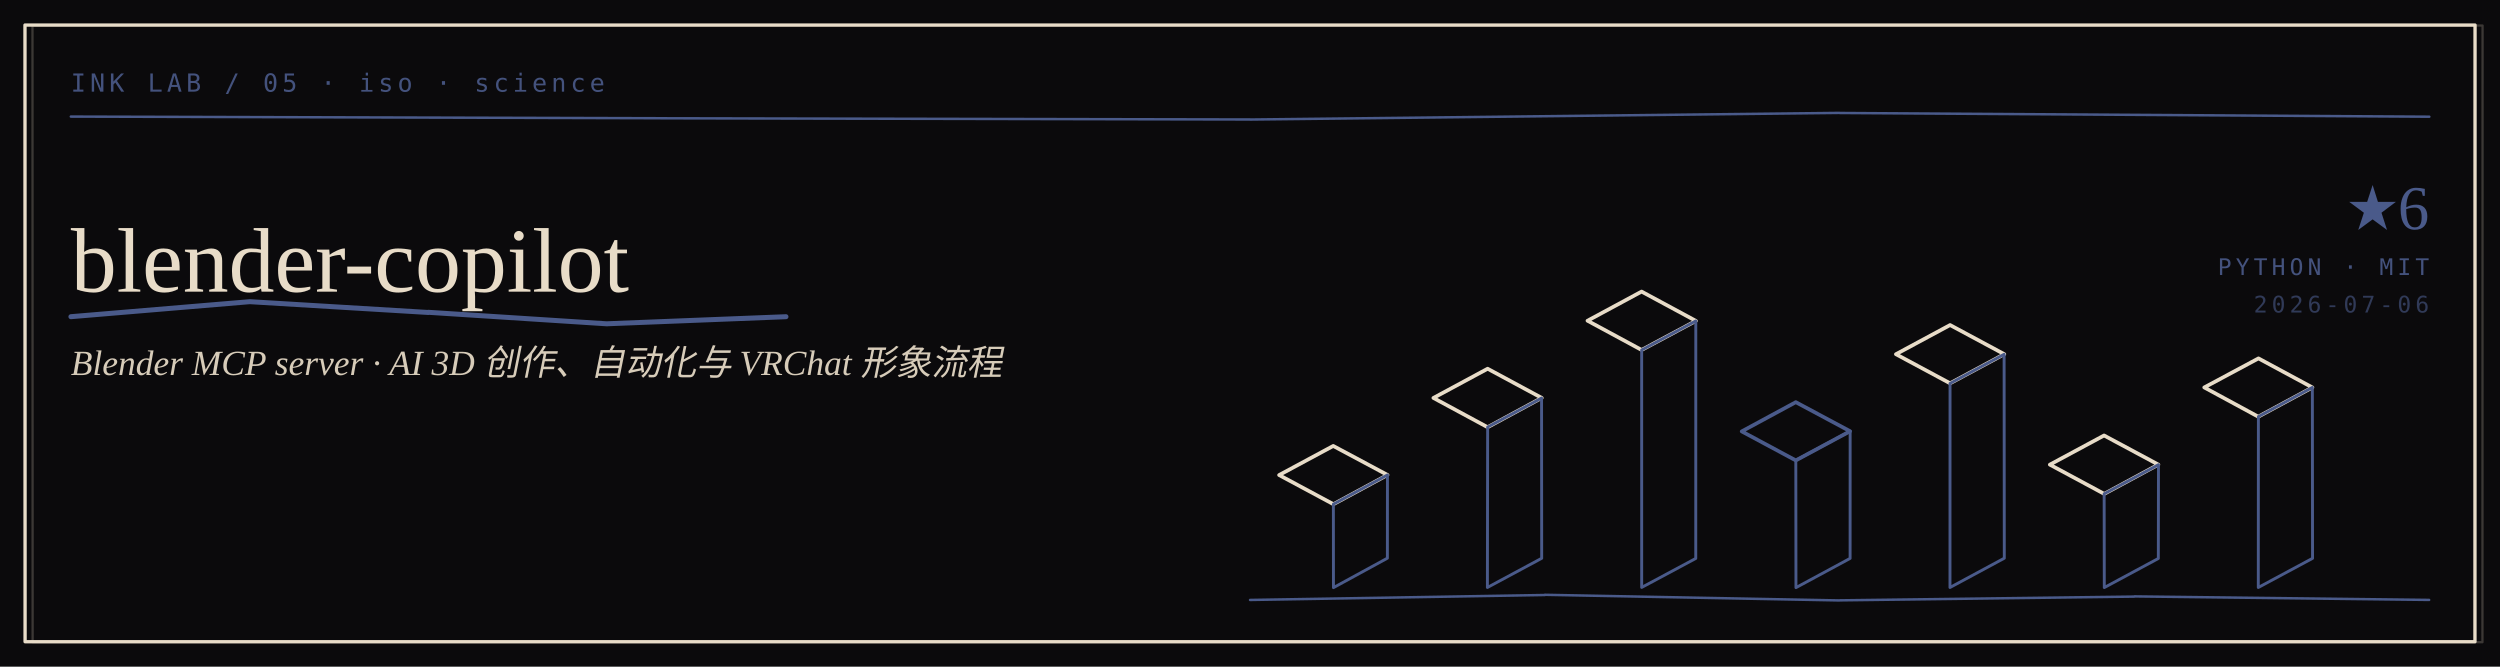
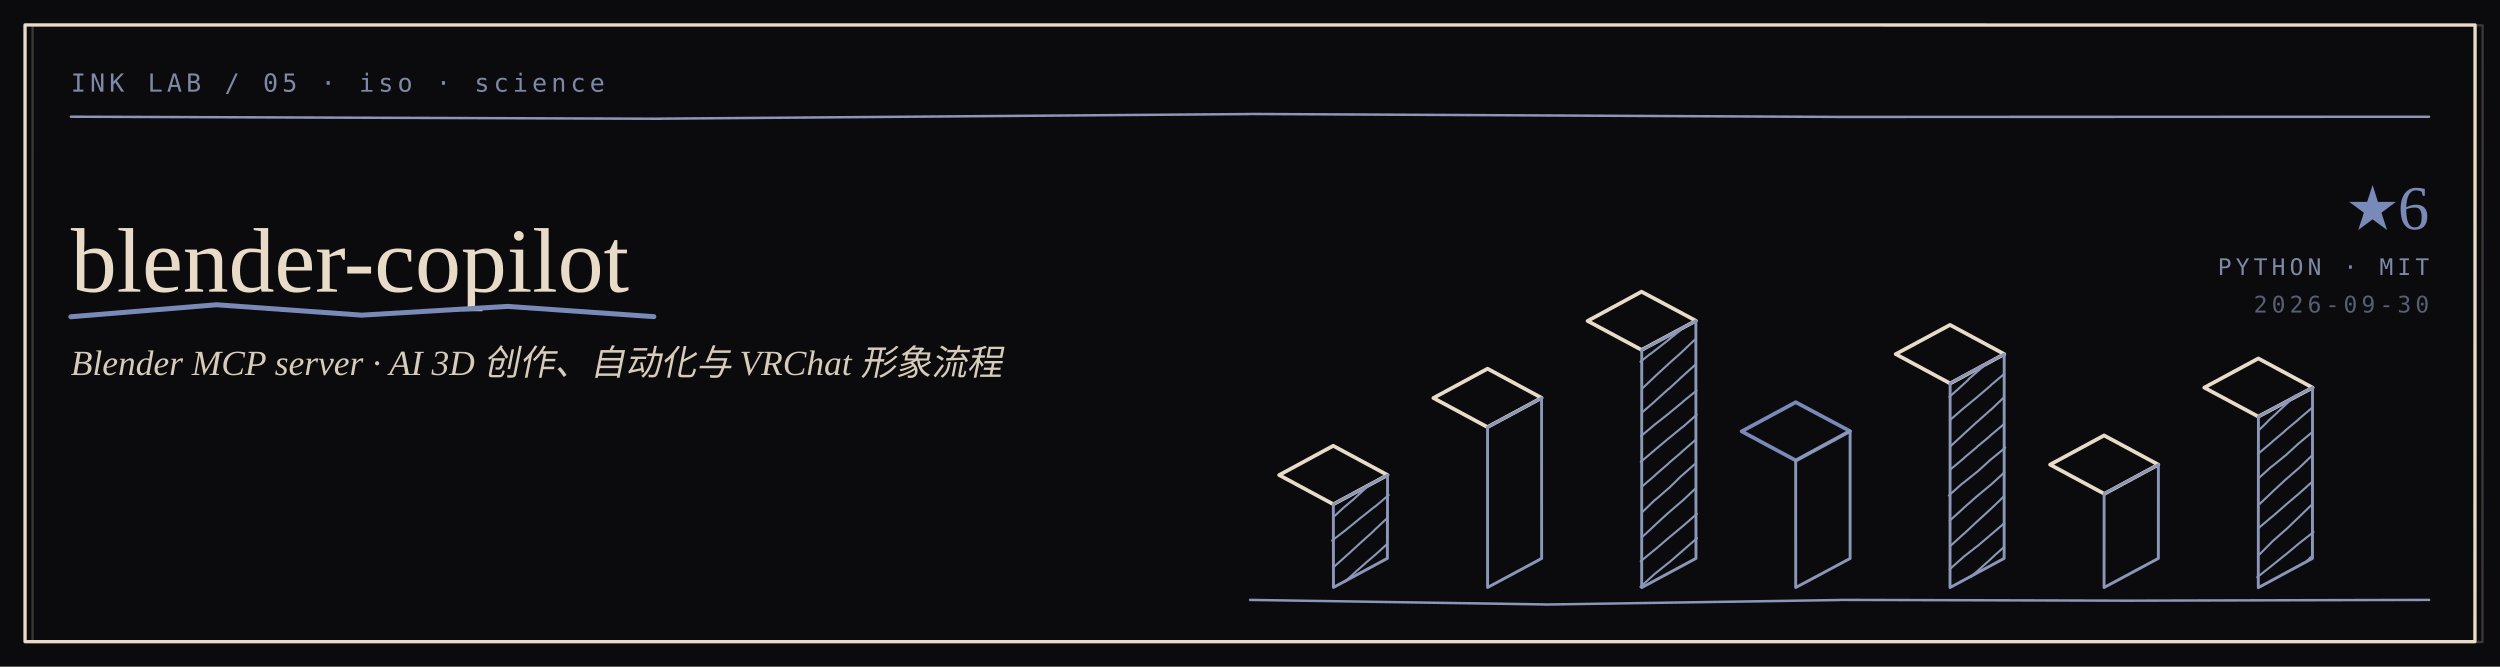
<svg xmlns="http://www.w3.org/2000/svg" width="1200" height="320" viewBox="0 0 1200 320" role="img" aria-label="blender-copilot — Blender MCP server · AI 3D 创作、自动化与 VRChat 形象流程" font-family="Georgia,'Iowan Old Style','Times New Roman',Times,serif">
  <rect width="1200" height="320" fill="#0B0A0C" />
-   <text x="34" y="44" font-size="12" font-family="ui-monospace,'Cascadia Mono',Consolas,'SF Mono',monospace" font-weight="400" fill="#4a5a8a" text-anchor="start" letter-spacing="2.0" opacity="0.9">INK LAB / 05 · iso · science</text>
-   <path d="M34.0 55.96 L317.01 56.75 L317.01 56.77 L600.05 57.35 L599.97 57.38 L882.97 54.19 L882.95 54.23 L1166.07 56.02" fill="none" stroke="#4a5a8a" stroke-width="1.2" stroke-linecap="round" stroke-linejoin="round" opacity="1.0" />
+   <text x="34" y="44" font-size="12" font-family="ui-monospace,'Cascadia Mono',Consolas,'SF Mono',monospace" font-weight="400" fill="#8A97B8" text-anchor="start" letter-spacing="2.0" opacity="0.9">INK LAB / 05 · iso · science</text>
+   <path d="M34.04 56.02 L317.07 57.0 L316.95 56.96 L600.06 54.74 L599.97 54.7 L882.98 56.13 L883.06 56.13 L1165.94 56.04" fill="none" stroke="#8A97B8" stroke-width="1.2" stroke-linecap="round" stroke-linejoin="round" opacity="1.0" />
  <text x="34" y="140" font-size="44" font-family="Georgia,'Iowan Old Style','Times New Roman',Times,serif" font-weight="400" fill="#e8dcc8" text-anchor="start">blender-copilot</text>
-   <path d="M34.04 152.01 L119.86 144.81 L119.82 144.8 L205.65 149.99 L205.56 149.9 L291.44 155.44 L291.42 155.41 L377.26 152.02" fill="none" stroke="#4a5a8a" stroke-width="2.4" stroke-linecap="round" stroke-linejoin="round" opacity="1.0" />
+   <path d="M34.03 152.04 L103.99 146.28 L103.93 146.28 L173.9 151.29 L173.87 151.26 L243.95 147.05 L243.93 147.09 L313.85 151.99" fill="none" stroke="#7a8ab8" stroke-width="2.4" stroke-linecap="round" stroke-linejoin="round" opacity="1.0" />
  <text x="34" y="180" font-size="17" font-family="Georgia,'Iowan Old Style','Times New Roman',Times,serif" font-weight="400" fill="#e8dcc8" text-anchor="start" font-style="italic" opacity="0.92">Blender MCP server · AI 3D 创作、自动化与 VRChat 形象流程</text>
-   <path d="M613.98 228.03 L639.96 214.05 L666.0 227.98 L640.03 242.02 Z" fill="none" stroke="#e8dcc8" stroke-width="1.8" stroke-linecap="round" stroke-linejoin="round" opacity="1.0" />
-   <path d="M665.98 227.97 L640.02 242.0 L640.06 282.06 L665.94 267.93 Z" fill="none" stroke="#4a5a8a" stroke-width="1.4" stroke-linecap="round" stroke-linejoin="round" opacity="1.0" />
-   <path d="M688.04 191.01 L714.06 176.99 L740.02 190.99 L714.05 205.06 Z" fill="none" stroke="#e8dcc8" stroke-width="1.8" stroke-linecap="round" stroke-linejoin="round" opacity="1.0" />
-   <path d="M739.95 191.07 L714.07 204.99 L713.95 281.99 L740.01 267.98 Z" fill="none" stroke="#4a5a8a" stroke-width="1.4" stroke-linecap="round" stroke-linejoin="round" opacity="1.0" />
-   <path d="M762.01 153.95 L787.96 139.96 L814.03 154.03 L787.97 167.98 Z" fill="none" stroke="#e8dcc8" stroke-width="1.8" stroke-linecap="round" stroke-linejoin="round" opacity="1.0" />
-   <path d="M813.98 154.05 L788.0 167.99 L788.01 281.96 L813.96 268.05 Z" fill="none" stroke="#4a5a8a" stroke-width="1.4" stroke-linecap="round" stroke-linejoin="round" opacity="1.0" />
-   <path d="M836.03 207.07 L861.98 193.04 L888.03 206.99 L861.98 221.0 Z" fill="none" stroke="#4a5a8a" stroke-width="1.8" stroke-linecap="round" stroke-linejoin="round" opacity="1.0" />
-   <path d="M888.07 206.95 L861.99 220.94 L862.06 282.06 L888.05 268.03 Z" fill="none" stroke="#4a5a8a" stroke-width="1.4" stroke-linecap="round" stroke-linejoin="round" opacity="1.0" />
-   <path d="M910.05 170.02 L936.04 156.02 L962.05 170.0 L936.03 183.98 Z" fill="none" stroke="#e8dcc8" stroke-width="1.8" stroke-linecap="round" stroke-linejoin="round" opacity="1.0" />
-   <path d="M961.97 170.06 L936.02 184.03 L935.99 281.99 L962.06 267.94 Z" fill="none" stroke="#4a5a8a" stroke-width="1.4" stroke-linecap="round" stroke-linejoin="round" opacity="1.0" />
-   <path d="M983.93 223.03 L1009.95 209.03 L1036.01 223.01 L1010.02 237.06 Z" fill="none" stroke="#e8dcc8" stroke-width="1.8" stroke-linecap="round" stroke-linejoin="round" opacity="1.0" />
-   <path d="M1036.07 223.05 L1009.99 237.03 L1010.06 282.03 L1036.0 268.07 Z" fill="none" stroke="#4a5a8a" stroke-width="1.4" stroke-linecap="round" stroke-linejoin="round" opacity="1.0" />
-   <path d="M1058.05 185.97 L1084.07 172.03 L1109.94 185.98 L1083.96 200.01 Z" fill="none" stroke="#e8dcc8" stroke-width="1.8" stroke-linecap="round" stroke-linejoin="round" opacity="1.0" />
-   <path d="M1109.93 185.96 L1084.03 199.96 L1083.98 281.99 L1110.02 268.0 Z" fill="none" stroke="#4a5a8a" stroke-width="1.4" stroke-linecap="round" stroke-linejoin="round" opacity="1.0" />
-   <path d="M600.03 287.98 L741.53 285.6 L741.49 285.5 L882.97 288.21 L882.96 288.17 L1024.49 286.36 L1024.54 286.27 L1165.98 287.96" fill="none" stroke="#4a5a8a" stroke-width="1.2" stroke-linecap="round" stroke-linejoin="round" opacity="1.0" />
-   <text x="1166" y="110" font-size="30" font-family="Georgia,'Iowan Old Style','Times New Roman',Times,serif" font-weight="400" fill="#4a5a8a" text-anchor="end">★6</text>
-   <text x="1166" y="132" font-size="11" font-family="ui-monospace,'Cascadia Mono',Consolas,'SF Mono',monospace" font-weight="400" fill="#4a5a8a" text-anchor="end" letter-spacing="2.0" opacity="0.9">PYTHON · MIT</text>
-   <text x="1166" y="150" font-size="11" font-family="ui-monospace,'Cascadia Mono',Consolas,'SF Mono',monospace" font-weight="400" fill="#4a5a8a" text-anchor="end" letter-spacing="2.0" opacity="0.6">2026-07-06</text>
-   <path d="M11.99 12.02 L1188.02 12.03 L1187.98 308.04 L12.04 308.03 Z" fill="none" stroke="#e8dcc8" stroke-width="1.6" stroke-linecap="round" stroke-linejoin="round" opacity="1.0" />
-   <path d="M13.99 11.03 L1190.03 11.06 L1189.97 307.06 L14.06 307.05 Z" transform="translate(1.6 1.2)" fill="none" stroke="#e8dcc8" stroke-width="1.1" stroke-linecap="round" stroke-linejoin="round" opacity="0.22" />
+   <path d="M613.99 228.03 L639.94 213.98 L666.03 228.02 L640.0 242.04 Z" fill="none" stroke="#e8dcc8" stroke-width="1.8" stroke-linecap="round" stroke-linejoin="round" opacity="1.0" />
+   <path d="M666.03 228.03 L640.01 242.01 L640.06 281.96 L665.94 268.0 Z" fill="none" stroke="#8A97B8" stroke-width="1.4" stroke-linecap="round" stroke-linejoin="round" opacity="1.0" />
+   <path d="M657.48 232.58 L653.43 236.26 L653.45 236.23 L649.11 240.24 L649.02 240.23 L644.57 244.0 L644.58 243.99 L640.52 247.74" fill="none" stroke="#8A97B8" stroke-width="1.0" stroke-linecap="round" stroke-linejoin="round" opacity="1.0" />
+   <path d="M639.37 259.49 L646.34 254.13 L646.27 254.16 L653.16 248.52 L653.11 248.59 L659.97 243.12 L660.03 243.19 L666.59 237.59" fill="none" stroke="#8A97B8" stroke-width="1.0" stroke-linecap="round" stroke-linejoin="round" opacity="1.0" />
+   <path d="M640.58 271.82 L647.0 266.06 L647.0 266.1 L653.16 260.44 L653.1 260.51 L659.42 254.83 L659.39 254.76 L665.36 249.14" fill="none" stroke="#8A97B8" stroke-width="1.0" stroke-linecap="round" stroke-linejoin="round" opacity="1.0" />
+   <path d="M645.5 279.25 L650.65 274.56 L650.64 274.55 L655.64 270.13 L655.65 270.09 L660.79 265.73 L660.75 265.75 L665.76 261.17" fill="none" stroke="#8A97B8" stroke-width="1.0" stroke-linecap="round" stroke-linejoin="round" opacity="1.0" />
+   <path d="M688.03 191.04 L714.03 176.98 L739.97 190.98 L713.98 205.01 Z" fill="none" stroke="#e8dcc8" stroke-width="1.8" stroke-linecap="round" stroke-linejoin="round" opacity="1.0" />
+   <path d="M739.95 191.03 L714.02 205.02 L714.04 281.98 L739.99 268.06 Z" fill="none" stroke="#8A97B8" stroke-width="1.4" stroke-linecap="round" stroke-linejoin="round" opacity="1.0" />
+   <path d="M762.04 154.06 L787.93 140.01 L814.03 153.96 L787.96 167.96 Z" fill="none" stroke="#e8dcc8" stroke-width="1.8" stroke-linecap="round" stroke-linejoin="round" opacity="1.0" />
+   <path d="M814.01 153.96 L788.03 168.01 L788.01 282.03 L814.07 268.02 Z" fill="none" stroke="#8A97B8" stroke-width="1.4" stroke-linecap="round" stroke-linejoin="round" opacity="1.0" />
+   <path d="M806.55 158.56 L801.61 162.51 L801.61 162.55 L797.01 166.18 L796.94 166.25 L792.14 169.96 L792.11 169.89 L787.41 173.64" fill="none" stroke="#8A97B8" stroke-width="1.0" stroke-linecap="round" stroke-linejoin="round" opacity="1.0" />
+   <path d="M788.54 186.22 L794.87 180.23 L794.87 180.22 L801.03 174.56 L801.04 174.53 L807.36 168.92 L807.31 168.93 L813.47 163.07" fill="none" stroke="#8A97B8" stroke-width="1.0" stroke-linecap="round" stroke-linejoin="round" opacity="1.0" />
+   <path d="M788.33 197.84 L794.71 192.34 L794.67 192.3 L800.99 186.59 L801.05 186.7 L807.45 180.73 L807.45 180.74 L813.56 175.22" fill="none" stroke="#8A97B8" stroke-width="1.0" stroke-linecap="round" stroke-linejoin="round" opacity="1.0" />
+   <path d="M787.67 209.33 L794.25 203.81 L794.27 203.79 L801.13 198.39 L801.04 198.44 L807.85 192.84 L807.88 192.72 L814.32 187.51" fill="none" stroke="#8A97B8" stroke-width="1.0" stroke-linecap="round" stroke-linejoin="round" opacity="1.0" />
+   <path d="M787.58 221.68 L794.16 216.13 L794.17 216.08 L800.92 210.43 L800.97 210.42 L807.73 204.85 L807.74 204.95 L814.39 199.08" fill="none" stroke="#8A97B8" stroke-width="1.0" stroke-linecap="round" stroke-linejoin="round" opacity="1.0" />
+   <path d="M788.01 233.65 L794.69 227.92 L794.65 227.86 L800.89 222.48 L800.91 222.36 L807.32 216.9 L807.21 216.9 L814.03 210.98" fill="none" stroke="#8A97B8" stroke-width="1.0" stroke-linecap="round" stroke-linejoin="round" opacity="1.0" />
+   <path d="M788.55 245.56 L794.53 239.81 L794.61 239.84 L800.96 234.36 L801.03 234.35 L806.91 228.57 L807.0 228.52 L813.43 222.83" fill="none" stroke="#8A97B8" stroke-width="1.0" stroke-linecap="round" stroke-linejoin="round" opacity="1.0" />
+   <path d="M788.5 257.55 L794.71 251.76 L794.75 251.67 L800.93 246.04 L800.92 246.07 L807.34 240.55 L807.43 240.52 L813.51 234.77" fill="none" stroke="#8A97B8" stroke-width="1.0" stroke-linecap="round" stroke-linejoin="round" opacity="1.0" />
+   <path d="M787.53 269.4 L794.19 263.92 L794.2 263.98 L801.05 258.1 L801.13 258.04 L807.9 252.4 L807.94 252.38 L814.51 246.64" fill="none" stroke="#8A97B8" stroke-width="1.0" stroke-linecap="round" stroke-linejoin="round" opacity="1.0" />
+   <path d="M787.4 281.7 L794.02 275.69 L794.04 275.63 L801.04 270.03 L801.07 270.07 L807.89 264.14 L807.84 264.19 L814.54 258.32" fill="none" stroke="#8A97B8" stroke-width="1.0" stroke-linecap="round" stroke-linejoin="round" opacity="1.0" />
+   <path d="M835.99 207.05 L861.96 193.06 L887.97 206.93 L862.03 221.03 Z" fill="none" stroke="#7a8ab8" stroke-width="1.8" stroke-linecap="round" stroke-linejoin="round" opacity="1.0" />
+   <path d="M888.05 206.94 L861.93 220.99 L861.94 282.01 L888.05 268.07 Z" fill="none" stroke="#8A97B8" stroke-width="1.4" stroke-linecap="round" stroke-linejoin="round" opacity="1.0" />
+   <path d="M909.94 169.97 L936.01 155.96 L962.05 169.97 L936.06 184.04 Z" fill="none" stroke="#e8dcc8" stroke-width="1.8" stroke-linecap="round" stroke-linejoin="round" opacity="1.0" />
+   <path d="M962.01 169.96 L936.06 183.93 L936.01 282.02 L961.99 268.02 Z" fill="none" stroke="#8A97B8" stroke-width="1.4" stroke-linecap="round" stroke-linejoin="round" opacity="1.0" />
+   <path d="M954.22 173.8 L949.69 177.92 L949.65 177.88 L944.92 181.99 L944.98 182.11 L940.31 186.4 L940.31 186.41 L935.69 190.5" fill="none" stroke="#8A97B8" stroke-width="1.0" stroke-linecap="round" stroke-linejoin="round" opacity="1.0" />
+   <path d="M935.92 201.73 L942.37 196.08 L942.4 196.06 L949.13 190.54 L949.04 190.59 L955.73 184.87 L955.76 184.75 L962.07 179.42" fill="none" stroke="#8A97B8" stroke-width="1.0" stroke-linecap="round" stroke-linejoin="round" opacity="1.0" />
+   <path d="M936.21 214.22 L942.47 208.48 L942.49 208.42 L948.91 202.57 L948.96 202.56 L955.42 196.8 L955.42 196.9 L961.76 190.84" fill="none" stroke="#8A97B8" stroke-width="1.0" stroke-linecap="round" stroke-linejoin="round" opacity="1.0" />
+   <path d="M936.28 225.27 L942.82 219.81 L942.78 219.74 L948.89 214.62 L948.91 214.51 L955.2 209.31 L955.09 209.31 L961.76 203.66" fill="none" stroke="#8A97B8" stroke-width="1.0" stroke-linecap="round" stroke-linejoin="round" opacity="1.0" />
+   <path d="M935.47 237.81 L941.98 232.01 L942.07 232.04 L948.96 226.52 L949.03 226.51 L955.45 220.67 L955.54 220.62 L962.52 214.87" fill="none" stroke="#8A97B8" stroke-width="1.0" stroke-linecap="round" stroke-linejoin="round" opacity="1.0" />
+   <path d="M935.87 249.9 L942.4 244.01 L942.44 243.92 L948.93 238.18 L948.92 238.21 L955.66 232.61 L955.74 232.57 L962.13 226.72" fill="none" stroke="#8A97B8" stroke-width="1.0" stroke-linecap="round" stroke-linejoin="round" opacity="1.0" />
+   <path d="M936.27 261.97 L942.56 256.27 L942.57 256.33 L949.06 250.25 L949.13 250.19 L955.54 244.34 L955.57 244.32 L961.77 238.37" fill="none" stroke="#8A97B8" stroke-width="1.0" stroke-linecap="round" stroke-linejoin="round" opacity="1.0" />
+   <path d="M935.87 273.2 L942.27 267.52 L942.28 267.45 L949.03 262.17 L949.06 262.22 L955.65 256.61 L955.6 256.67 L962.07 251.13" fill="none" stroke="#8A97B8" stroke-width="1.0" stroke-linecap="round" stroke-linejoin="round" opacity="1.0" />
+   <path d="M946.26 276.64 L950.2 273.18 L950.25 273.12 L954.15 269.62 L954.12 269.68 L958.0 266.05 L957.97 266.1 L961.85 262.63" fill="none" stroke="#8A97B8" stroke-width="1.0" stroke-linecap="round" stroke-linejoin="round" opacity="1.0" />
+   <path d="M984.04 223.02 L1009.96 209.01 L1036.0 223.03 L1010.07 237.04 Z" fill="none" stroke="#e8dcc8" stroke-width="1.8" stroke-linecap="round" stroke-linejoin="round" opacity="1.0" />
+   <path d="M1036.03 223.04 L1009.97 237.0 L1009.95 282.0 L1036.01 268.03 Z" fill="none" stroke="#8A97B8" stroke-width="1.4" stroke-linecap="round" stroke-linejoin="round" opacity="1.0" />
+   <path d="M1058.05 186.05 L1084.01 172.06 L1110.06 186.06 L1083.99 199.96 Z" fill="none" stroke="#e8dcc8" stroke-width="1.8" stroke-linecap="round" stroke-linejoin="round" opacity="1.0" />
+   <path d="M1110.01 186.02 L1084.05 199.96 L1083.98 282.07 L1109.97 268.04 Z" fill="none" stroke="#8A97B8" stroke-width="1.4" stroke-linecap="round" stroke-linejoin="round" opacity="1.0" />
+   <path d="M1101.65 189.89 L1097.37 194.03 L1097.38 193.97 L1093.03 198.03 L1093.08 198.02 L1088.65 202.1 L1088.65 202.19 L1084.35 206.41" fill="none" stroke="#8A97B8" stroke-width="1.0" stroke-linecap="round" stroke-linejoin="round" opacity="1.0" />
+   <path d="M1083.79 217.89 L1090.58 212.19 L1090.54 212.13 L1096.89 206.78 L1096.91 206.66 L1103.43 201.23 L1103.32 201.24 L1110.24 195.34" fill="none" stroke="#8A97B8" stroke-width="1.0" stroke-linecap="round" stroke-linejoin="round" opacity="1.0" />
+   <path d="M1084.17 229.52 L1090.34 223.94 L1090.43 223.97 L1096.96 218.67 L1097.04 218.65 L1103.11 213.04 L1103.2 212.99 L1109.81 207.46" fill="none" stroke="#8A97B8" stroke-width="1.0" stroke-linecap="round" stroke-linejoin="round" opacity="1.0" />
+   <path d="M1084.46 242.06 L1090.69 236.17 L1090.73 236.07 L1096.93 230.34 L1096.92 230.37 L1103.36 224.75 L1103.45 224.72 L1109.55 218.86" fill="none" stroke="#8A97B8" stroke-width="1.0" stroke-linecap="round" stroke-linejoin="round" opacity="1.0" />
+   <path d="M1084.16 253.42 L1090.51 248.07 L1090.52 248.13 L1097.05 242.4 L1097.13 242.34 L1103.59 236.84 L1103.62 236.82 L1109.88 231.22" fill="none" stroke="#8A97B8" stroke-width="1.0" stroke-linecap="round" stroke-linejoin="round" opacity="1.0" />
+   <path d="M1084.57 266.11 L1090.6 260.06 L1090.62 259.99 L1097.04 254.32 L1097.07 254.37 L1103.31 248.38 L1103.26 248.43 L1109.37 242.51" fill="none" stroke="#8A97B8" stroke-width="1.0" stroke-linecap="round" stroke-linejoin="round" opacity="1.0" />
+   <path d="M1083.48 277.04 L1090.3 271.67 L1090.35 271.61 L1097.08 266.19 L1097.06 266.26 L1103.75 260.64 L1103.72 260.69 L1110.47 255.37" fill="none" stroke="#8A97B8" stroke-width="1.0" stroke-linecap="round" stroke-linejoin="round" opacity="1.0" />
+   <path d="M1106.89 269.7 L1107.52 269.06 L1107.57 268.92 L1108.29 268.39 L1108.23 268.34 L1108.88 267.63 L1108.91 267.73 L1109.56 267.1" fill="none" stroke="#8A97B8" stroke-width="1.0" stroke-linecap="round" stroke-linejoin="round" opacity="1.0" />
+   <path d="M600.07 287.96 L741.51 290.13 L741.52 290.18 L882.98 288.01 L883.06 287.95 L1024.45 288.33 L1024.49 288.31 L1165.97 287.95" fill="none" stroke="#8A97B8" stroke-width="1.2" stroke-linecap="round" stroke-linejoin="round" opacity="1.0" />
+   <text x="1166" y="110" font-size="30" font-family="Georgia,'Iowan Old Style','Times New Roman',Times,serif" font-weight="400" fill="#7a8ab8" text-anchor="end">★6</text>
+   <text x="1166" y="132" font-size="11" font-family="ui-monospace,'Cascadia Mono',Consolas,'SF Mono',monospace" font-weight="400" fill="#8A97B8" text-anchor="end" letter-spacing="2.0" opacity="0.9">PYTHON · MIT</text>
+   <text x="1166" y="150" font-size="11" font-family="ui-monospace,'Cascadia Mono',Consolas,'SF Mono',monospace" font-weight="400" fill="#8A97B8" text-anchor="end" letter-spacing="2.0" opacity="0.6">2026-09-30</text>
+   <path d="M12.02 11.96 L1188.03 11.99 L1187.98 307.99 L12.02 308.0 Z" fill="none" stroke="#e8dcc8" stroke-width="1.6" stroke-linecap="round" stroke-linejoin="round" opacity="1.0" />
+   <path d="M14.04 10.93 L1190.05 10.98 L1189.97 306.98 L14.03 307.0 Z" transform="translate(1.6 1.2)" fill="none" stroke="#e8dcc8" stroke-width="1.1" stroke-linecap="round" stroke-linejoin="round" opacity="0.22" />
</svg>
